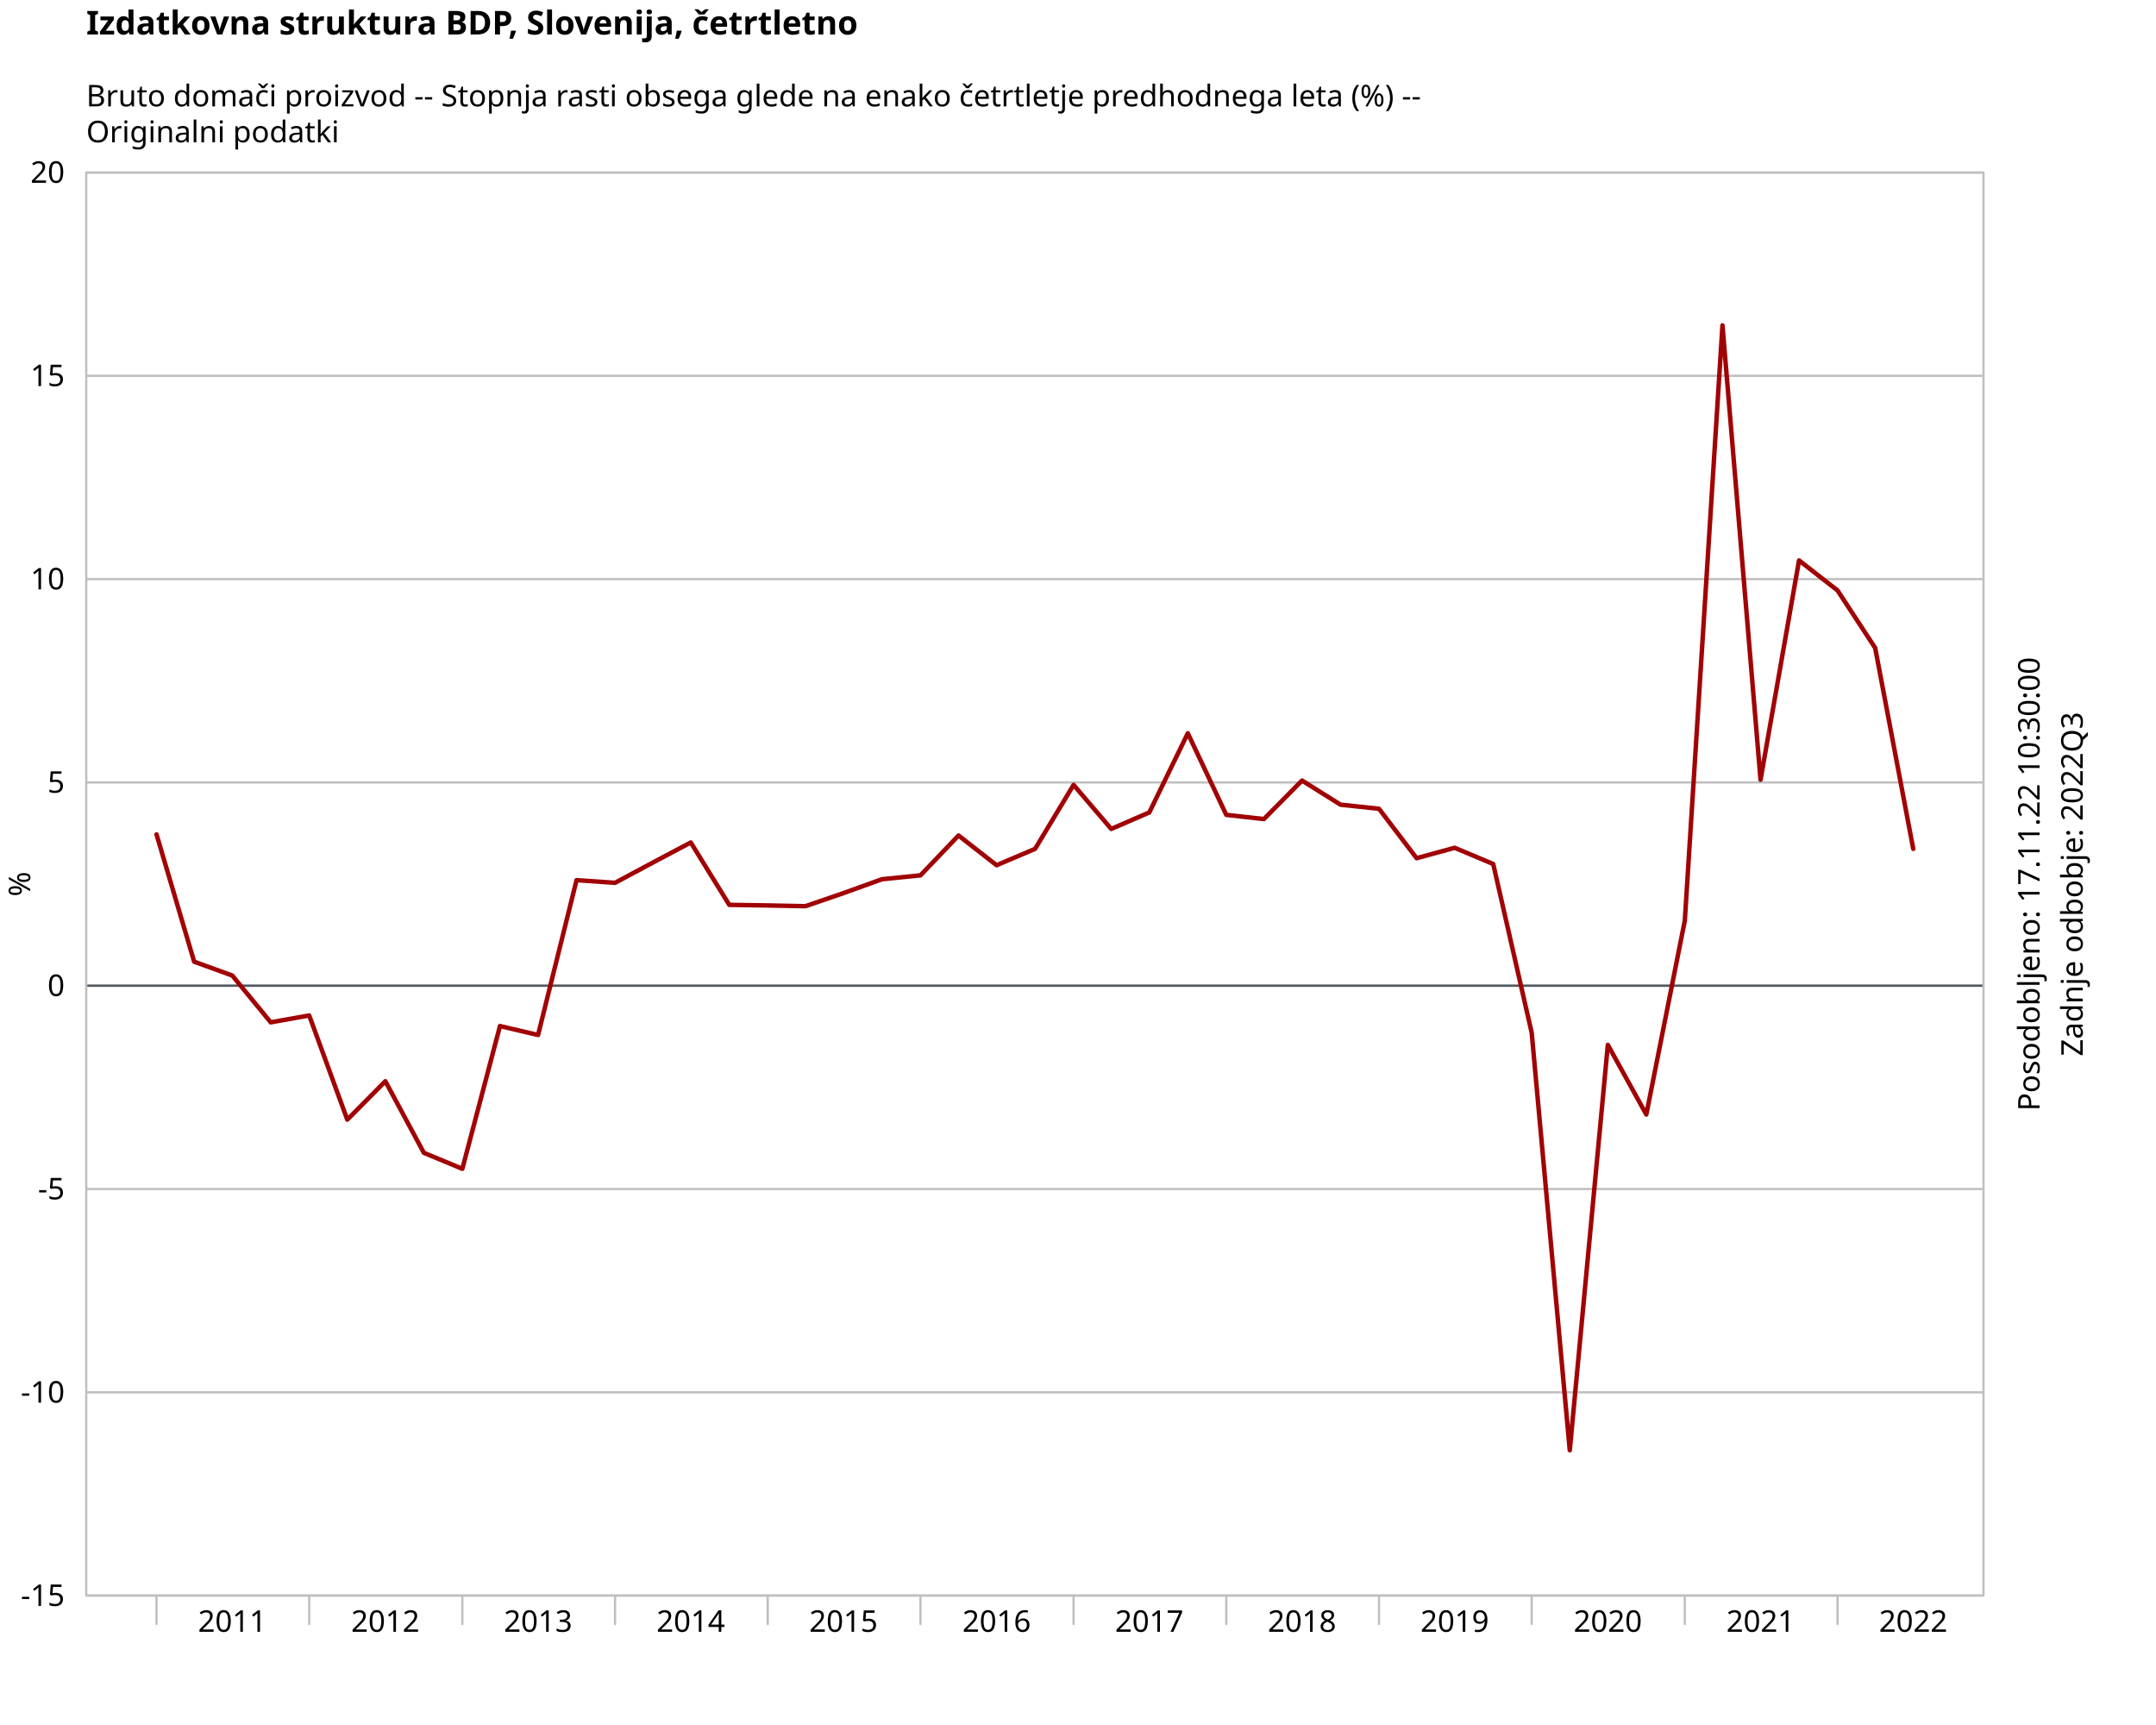
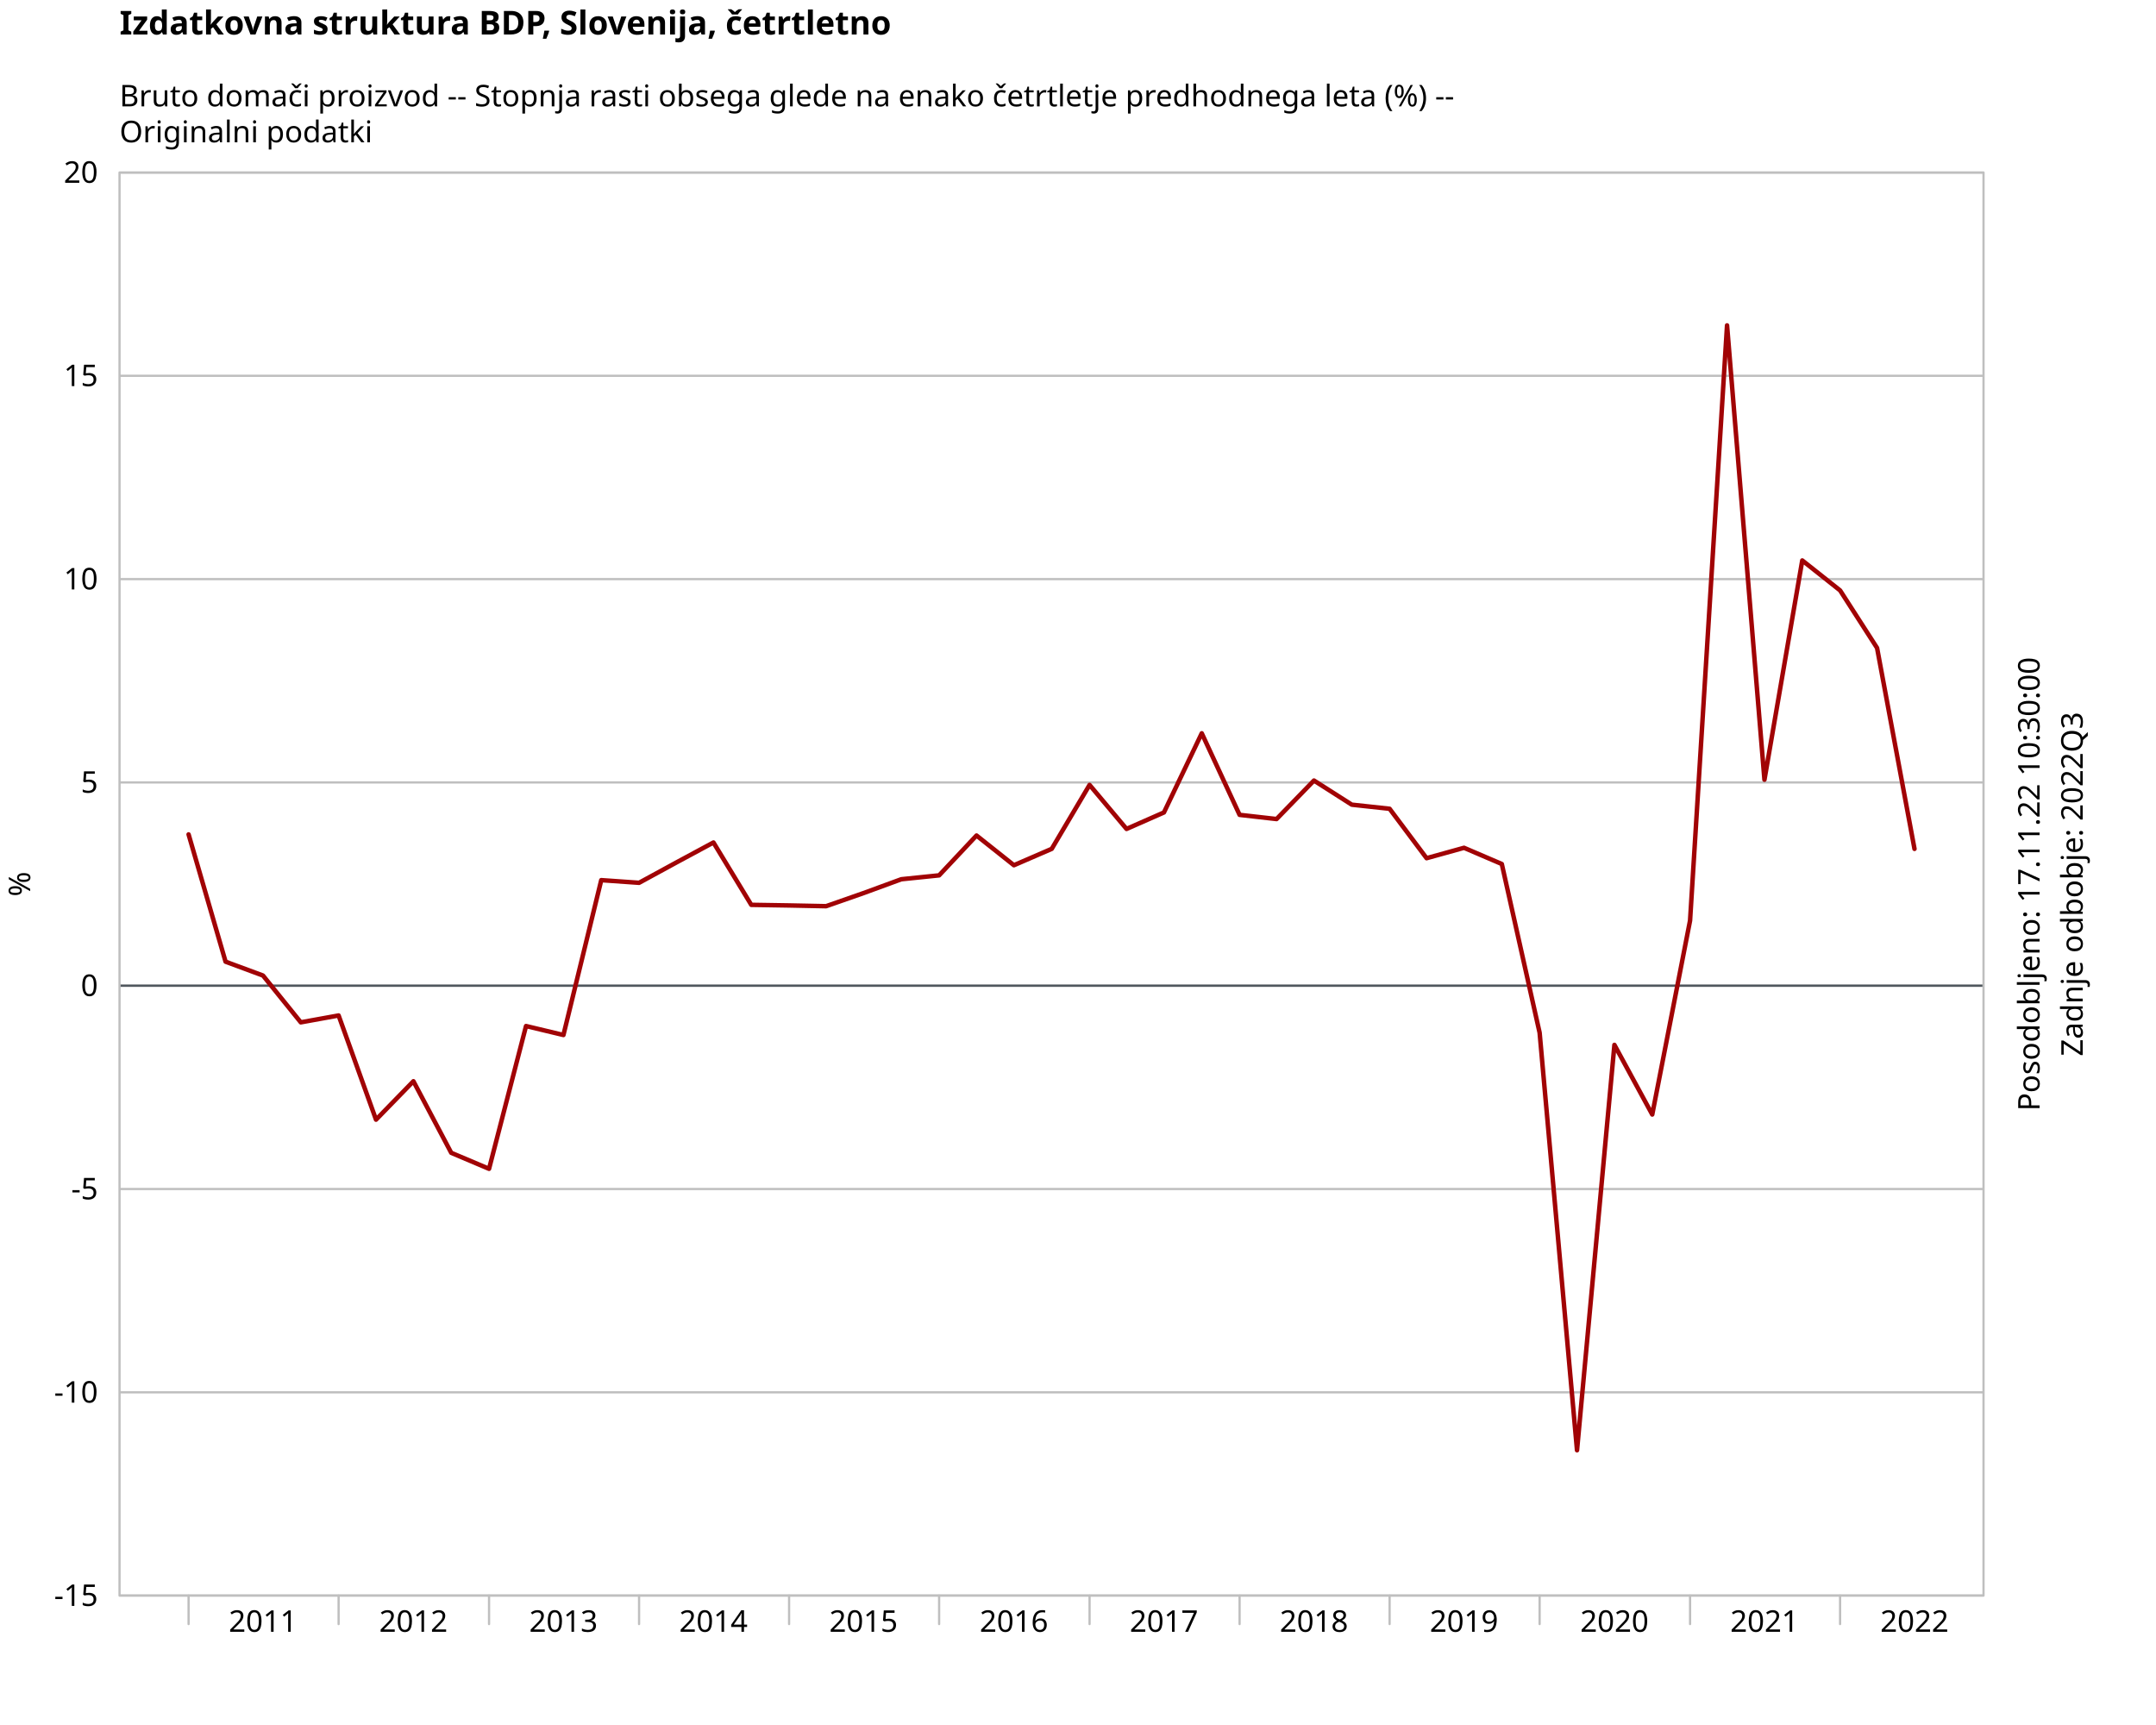
<svg xmlns="http://www.w3.org/2000/svg" class="svglite" data-engine-version="2.0" width="720.00pt" height="576.00pt" viewBox="0 0 720.00 576.00">
  <defs>
    <style type="text/css">
    .svglite line, .svglite polyline, .svglite polygon, .svglite path, .svglite rect, .svglite circle {
      fill: none;
      stroke: #000000;
      stroke-linecap: round;
      stroke-linejoin: round;
      stroke-miterlimit: 10.00;
    }
  </style>
  </defs>
  <rect width="100%" height="100%" style="stroke: none; fill: #FFFFFF;" />
  <defs>
    <clipPath id="cpMC4wMHw3MjAuMDB8MC4wMHw1NzYuMDA=">
      <rect x="0.00" y="0.00" width="720.00" height="576.00" />
    </clipPath>
  </defs>
  <g clip-path="url(#cpMC4wMHw3MjAuMDB8MC4wMHw1NzYuMDA=)">
</g>
  <defs>
-     <clipPath id="cpMjguODB8NjYyLjQwfDU3LjYwfDUzMi44MA==">
-       <rect x="28.80" y="57.60" width="633.60" height="475.20" />
+     <clipPath id="cpMzkuOTJ8NjYyLjQwfDU3LjYwfDUzMi44MA==">
+       <rect x="39.92" y="57.60" width="622.48" height="475.20" />
    </clipPath>
  </defs>
-   <g clip-path="url(#cpMjguODB8NjYyLjQwfDU3LjYwfDUzMi44MA==)">
-     <line x1="28.80" y1="532.80" x2="662.40" y2="532.80" style="stroke-width: 0.75; stroke: #BFBFBF;" />
-     <line x1="28.80" y1="464.91" x2="662.40" y2="464.91" style="stroke-width: 0.75; stroke: #BFBFBF;" />
-     <line x1="28.80" y1="397.03" x2="662.40" y2="397.03" style="stroke-width: 0.75; stroke: #BFBFBF;" />
-     <line x1="28.80" y1="329.14" x2="662.40" y2="329.14" style="stroke-width: 0.75; stroke: #BFBFBF;" />
-     <line x1="28.80" y1="261.26" x2="662.40" y2="261.26" style="stroke-width: 0.75; stroke: #BFBFBF;" />
-     <line x1="28.80" y1="193.37" x2="662.40" y2="193.37" style="stroke-width: 0.75; stroke: #BFBFBF;" />
-     <line x1="28.80" y1="125.49" x2="662.40" y2="125.49" style="stroke-width: 0.75; stroke: #BFBFBF;" />
-     <line x1="28.80" y1="57.60" x2="662.40" y2="57.60" style="stroke-width: 0.75; stroke: #BFBFBF;" />
+   <g clip-path="url(#cpMzkuOTJ8NjYyLjQwfDU3LjYwfDUzMi44MA==)">
+     <line x1="39.92" y1="532.80" x2="662.40" y2="532.80" style="stroke-width: 0.75; stroke: #BFBFBF;" />
+     <line x1="39.92" y1="464.91" x2="662.40" y2="464.91" style="stroke-width: 0.75; stroke: #BFBFBF;" />
+     <line x1="39.92" y1="397.03" x2="662.40" y2="397.03" style="stroke-width: 0.75; stroke: #BFBFBF;" />
+     <line x1="39.92" y1="329.14" x2="662.40" y2="329.14" style="stroke-width: 0.75; stroke: #BFBFBF;" />
+     <line x1="39.92" y1="261.26" x2="662.40" y2="261.26" style="stroke-width: 0.75; stroke: #BFBFBF;" />
+     <line x1="39.92" y1="193.37" x2="662.40" y2="193.37" style="stroke-width: 0.75; stroke: #BFBFBF;" />
+     <line x1="39.92" y1="125.49" x2="662.40" y2="125.49" style="stroke-width: 0.75; stroke: #BFBFBF;" />
+     <line x1="39.92" y1="57.60" x2="662.40" y2="57.60" style="stroke-width: 0.75; stroke: #BFBFBF;" />
  </g>
  <g clip-path="url(#cpMC4wMHw3MjAuMDB8MC4wMHw1NzYuMDA=)">
</g>
-   <g clip-path="url(#cpMjguODB8NjYyLjQwfDU3LjYwfDUzMi44MA==)">
-     <line x1="28.80" y1="-1028.57" x2="662.40" y2="-1028.57" style="stroke-width: 0.75; stroke: #50575E;" />
-     <line x1="28.80" y1="329.14" x2="662.40" y2="329.14" style="stroke-width: 0.75; stroke: #50575E;" />
-     <polyline points="52.27,278.62 64.84,321.12 77.56,325.74 90.41,341.37 103.26,339.08 115.98,373.87 128.69,361.04 141.55,384.94 154.40,390.28 166.97,342.61 179.69,345.60 192.54,293.89 205.40,294.78 217.97,288.05 230.68,281.32 243.54,302.14 256.39,302.34 268.97,302.59 281.68,298.22 294.53,293.59 307.39,292.29 320.10,278.99 332.82,288.91 345.67,283.44 358.52,262.09 371.10,276.79 383.81,271.29 396.67,244.85 409.52,272.09 422.09,273.49 434.81,260.63 447.66,268.69 460.52,270.06 473.09,286.56 485.80,283.09 498.66,288.50 511.51,344.84 524.23,484.26 536.94,348.90 549.79,372.15 562.65,307.39 575.22,108.65 587.94,260.36 600.79,187.14 613.64,197.15 626.22,216.36 638.93,283.45 " style="stroke-width: 1.50; stroke: #A10305;" />
+   <g clip-path="url(#cpMzkuOTJ8NjYyLjQwfDU3LjYwfDUzMi44MA==)">
+     <line x1="39.92" y1="-1028.57" x2="662.40" y2="-1028.57" style="stroke-width: 0.75; stroke: #50575E;" />
+     <line x1="39.92" y1="329.14" x2="662.40" y2="329.14" style="stroke-width: 0.75; stroke: #50575E;" />
+     <polyline points="62.98,278.62 75.33,321.12 87.82,325.74 100.45,341.37 113.08,339.08 125.57,373.87 138.06,361.04 150.69,384.94 163.32,390.28 175.67,342.61 188.16,345.60 200.79,293.89 213.42,294.78 225.77,288.05 238.26,281.32 250.89,302.14 263.52,302.34 275.87,302.59 288.36,298.22 300.99,293.59 313.62,292.29 326.11,278.99 338.60,288.91 351.23,283.44 363.86,262.09 376.21,276.79 388.70,271.29 401.33,244.85 413.96,272.09 426.31,273.49 438.80,260.63 451.43,268.69 464.06,270.06 476.41,286.56 488.91,283.09 501.53,288.50 514.16,344.84 526.65,484.26 539.14,348.90 551.77,372.15 564.40,307.39 576.75,108.65 589.24,260.36 601.87,187.14 614.50,197.15 626.85,216.36 639.35,283.45 " style="stroke-width: 1.50; stroke: #A10305;" />
  </g>
  <g clip-path="url(#cpMC4wMHw3MjAuMDB8MC4wMHw1NzYuMDA=)">
-     <line x1="52.27" y1="532.80" x2="52.27" y2="542.30" style="stroke-width: 0.75; stroke: #BFBFBF;" />
-     <line x1="103.26" y1="532.80" x2="103.26" y2="542.30" style="stroke-width: 0.75; stroke: #BFBFBF;" />
-     <line x1="154.40" y1="532.80" x2="154.40" y2="542.30" style="stroke-width: 0.75; stroke: #BFBFBF;" />
-     <line x1="205.40" y1="532.80" x2="205.40" y2="542.30" style="stroke-width: 0.75; stroke: #BFBFBF;" />
-     <line x1="256.39" y1="532.80" x2="256.39" y2="542.30" style="stroke-width: 0.75; stroke: #BFBFBF;" />
-     <line x1="307.39" y1="532.80" x2="307.39" y2="542.30" style="stroke-width: 0.75; stroke: #BFBFBF;" />
-     <line x1="358.52" y1="532.80" x2="358.52" y2="542.30" style="stroke-width: 0.75; stroke: #BFBFBF;" />
-     <line x1="409.52" y1="532.80" x2="409.52" y2="542.30" style="stroke-width: 0.75; stroke: #BFBFBF;" />
-     <line x1="460.52" y1="532.80" x2="460.52" y2="542.30" style="stroke-width: 0.75; stroke: #BFBFBF;" />
-     <line x1="511.51" y1="532.80" x2="511.51" y2="542.30" style="stroke-width: 0.75; stroke: #BFBFBF;" />
-     <line x1="562.65" y1="532.80" x2="562.65" y2="542.30" style="stroke-width: 0.75; stroke: #BFBFBF;" />
-     <line x1="613.64" y1="532.80" x2="613.64" y2="542.30" style="stroke-width: 0.75; stroke: #BFBFBF;" />
-     <text x="77.56" y="544.88" text-anchor="middle" style="font-size: 10.00px; font-family: sans;" textLength="22.25px" lengthAdjust="spacingAndGlyphs">2011</text>
-     <text x="128.69" y="544.88" text-anchor="middle" style="font-size: 10.00px; font-family: sans;" textLength="22.25px" lengthAdjust="spacingAndGlyphs">2012</text>
-     <text x="179.69" y="544.88" text-anchor="middle" style="font-size: 10.00px; font-family: sans;" textLength="22.25px" lengthAdjust="spacingAndGlyphs">2013</text>
-     <text x="230.68" y="544.88" text-anchor="middle" style="font-size: 10.00px; font-family: sans;" textLength="22.25px" lengthAdjust="spacingAndGlyphs">2014</text>
-     <text x="281.68" y="544.88" text-anchor="middle" style="font-size: 10.00px; font-family: sans;" textLength="22.25px" lengthAdjust="spacingAndGlyphs">2015</text>
-     <text x="332.82" y="544.88" text-anchor="middle" style="font-size: 10.00px; font-family: sans;" textLength="22.25px" lengthAdjust="spacingAndGlyphs">2016</text>
-     <text x="383.81" y="544.88" text-anchor="middle" style="font-size: 10.00px; font-family: sans;" textLength="22.25px" lengthAdjust="spacingAndGlyphs">2017</text>
-     <text x="434.81" y="544.88" text-anchor="middle" style="font-size: 10.00px; font-family: sans;" textLength="22.25px" lengthAdjust="spacingAndGlyphs">2018</text>
-     <text x="485.80" y="544.88" text-anchor="middle" style="font-size: 10.00px; font-family: sans;" textLength="22.25px" lengthAdjust="spacingAndGlyphs">2019</text>
-     <text x="536.94" y="544.88" text-anchor="middle" style="font-size: 10.00px; font-family: sans;" textLength="22.25px" lengthAdjust="spacingAndGlyphs">2020</text>
-     <text x="587.94" y="544.88" text-anchor="middle" style="font-size: 10.00px; font-family: sans;" textLength="22.25px" lengthAdjust="spacingAndGlyphs">2021</text>
-     <text x="638.93" y="544.88" text-anchor="middle" style="font-size: 10.00px; font-family: sans;" textLength="22.25px" lengthAdjust="spacingAndGlyphs">2022</text>
-     <text x="21.60" y="536.24" text-anchor="end" style="font-size: 10.00px; font-family: sans;" textLength="14.45px" lengthAdjust="spacingAndGlyphs">-15</text>
-     <text x="21.60" y="468.36" text-anchor="end" style="font-size: 10.00px; font-family: sans;" textLength="14.45px" lengthAdjust="spacingAndGlyphs">-10</text>
-     <text x="21.60" y="400.47" text-anchor="end" style="font-size: 10.00px; font-family: sans;" textLength="8.89px" lengthAdjust="spacingAndGlyphs">-5</text>
-     <text x="21.60" y="332.58" text-anchor="end" style="font-size: 10.00px; font-family: sans;" textLength="5.56px" lengthAdjust="spacingAndGlyphs">0</text>
-     <text x="21.60" y="264.70" text-anchor="end" style="font-size: 10.00px; font-family: sans;" textLength="5.56px" lengthAdjust="spacingAndGlyphs">5</text>
-     <text x="21.60" y="196.81" text-anchor="end" style="font-size: 10.00px; font-family: sans;" textLength="11.12px" lengthAdjust="spacingAndGlyphs">10</text>
-     <text x="21.60" y="128.93" text-anchor="end" style="font-size: 10.00px; font-family: sans;" textLength="11.12px" lengthAdjust="spacingAndGlyphs">15</text>
-     <text x="21.60" y="61.04" text-anchor="end" style="font-size: 10.00px; font-family: sans;" textLength="11.12px" lengthAdjust="spacingAndGlyphs">20</text>
-     <polygon points="28.80,532.80 662.40,532.80 662.40,57.60 28.80,57.60 " style="stroke-width: 0.75; stroke: #BFBFBF; fill: none;" />
-     <text x="28.80" y="35.52" style="font-size: 10.00px; font-family: sans;" textLength="423.05px" lengthAdjust="spacingAndGlyphs">Bruto domači proizvod -- Stopnja rasti obsega glede na enako četrtletje predhodnega leta (%) --</text>
-     <text x="28.80" y="47.52" style="font-size: 10.00px; font-family: sans;" textLength="77.27px" lengthAdjust="spacingAndGlyphs">Originalni podatki</text>
+     <line x1="62.98" y1="532.80" x2="62.98" y2="542.30" style="stroke-width: 0.75; stroke: #BFBFBF;" />
+     <line x1="113.08" y1="532.80" x2="113.08" y2="542.30" style="stroke-width: 0.75; stroke: #BFBFBF;" />
+     <line x1="163.32" y1="532.80" x2="163.32" y2="542.30" style="stroke-width: 0.75; stroke: #BFBFBF;" />
+     <line x1="213.42" y1="532.80" x2="213.42" y2="542.30" style="stroke-width: 0.75; stroke: #BFBFBF;" />
+     <line x1="263.52" y1="532.80" x2="263.52" y2="542.30" style="stroke-width: 0.75; stroke: #BFBFBF;" />
+     <line x1="313.62" y1="532.80" x2="313.62" y2="542.30" style="stroke-width: 0.75; stroke: #BFBFBF;" />
+     <line x1="363.86" y1="532.80" x2="363.86" y2="542.30" style="stroke-width: 0.75; stroke: #BFBFBF;" />
+     <line x1="413.96" y1="532.80" x2="413.96" y2="542.30" style="stroke-width: 0.75; stroke: #BFBFBF;" />
+     <line x1="464.06" y1="532.80" x2="464.06" y2="542.30" style="stroke-width: 0.75; stroke: #BFBFBF;" />
+     <line x1="514.16" y1="532.80" x2="514.16" y2="542.30" style="stroke-width: 0.75; stroke: #BFBFBF;" />
+     <line x1="564.40" y1="532.80" x2="564.40" y2="542.30" style="stroke-width: 0.75; stroke: #BFBFBF;" />
+     <line x1="614.50" y1="532.80" x2="614.50" y2="542.30" style="stroke-width: 0.75; stroke: #BFBFBF;" />
+     <text x="87.82" y="544.88" text-anchor="middle" style="font-size: 10.00px; font-family: sans;" textLength="22.25px" lengthAdjust="spacingAndGlyphs">2011</text>
+     <text x="138.06" y="544.88" text-anchor="middle" style="font-size: 10.00px; font-family: sans;" textLength="22.25px" lengthAdjust="spacingAndGlyphs">2012</text>
+     <text x="188.16" y="544.88" text-anchor="middle" style="font-size: 10.00px; font-family: sans;" textLength="22.25px" lengthAdjust="spacingAndGlyphs">2013</text>
+     <text x="238.26" y="544.88" text-anchor="middle" style="font-size: 10.00px; font-family: sans;" textLength="22.25px" lengthAdjust="spacingAndGlyphs">2014</text>
+     <text x="288.36" y="544.88" text-anchor="middle" style="font-size: 10.00px; font-family: sans;" textLength="22.25px" lengthAdjust="spacingAndGlyphs">2015</text>
+     <text x="338.60" y="544.88" text-anchor="middle" style="font-size: 10.00px; font-family: sans;" textLength="22.25px" lengthAdjust="spacingAndGlyphs">2016</text>
+     <text x="388.70" y="544.88" text-anchor="middle" style="font-size: 10.00px; font-family: sans;" textLength="22.25px" lengthAdjust="spacingAndGlyphs">2017</text>
+     <text x="438.80" y="544.88" text-anchor="middle" style="font-size: 10.00px; font-family: sans;" textLength="22.25px" lengthAdjust="spacingAndGlyphs">2018</text>
+     <text x="488.91" y="544.88" text-anchor="middle" style="font-size: 10.00px; font-family: sans;" textLength="22.25px" lengthAdjust="spacingAndGlyphs">2019</text>
+     <text x="539.14" y="544.88" text-anchor="middle" style="font-size: 10.00px; font-family: sans;" textLength="22.25px" lengthAdjust="spacingAndGlyphs">2020</text>
+     <text x="589.24" y="544.88" text-anchor="middle" style="font-size: 10.00px; font-family: sans;" textLength="22.25px" lengthAdjust="spacingAndGlyphs">2021</text>
+     <text x="639.35" y="544.88" text-anchor="middle" style="font-size: 10.00px; font-family: sans;" textLength="22.25px" lengthAdjust="spacingAndGlyphs">2022</text>
+     <text x="32.72" y="536.24" text-anchor="end" style="font-size: 10.00px; font-family: sans;" textLength="14.45px" lengthAdjust="spacingAndGlyphs">-15</text>
+     <text x="32.72" y="468.36" text-anchor="end" style="font-size: 10.00px; font-family: sans;" textLength="14.45px" lengthAdjust="spacingAndGlyphs">-10</text>
+     <text x="32.72" y="400.47" text-anchor="end" style="font-size: 10.00px; font-family: sans;" textLength="11.67px" lengthAdjust="spacingAndGlyphs"> -5</text>
+     <text x="32.72" y="332.58" text-anchor="end" style="font-size: 10.00px; font-family: sans;" textLength="11.12px" lengthAdjust="spacingAndGlyphs">  0</text>
+     <text x="32.72" y="264.70" text-anchor="end" style="font-size: 10.00px; font-family: sans;" textLength="11.12px" lengthAdjust="spacingAndGlyphs">  5</text>
+     <text x="32.72" y="196.81" text-anchor="end" style="font-size: 10.00px; font-family: sans;" textLength="13.90px" lengthAdjust="spacingAndGlyphs"> 10</text>
+     <text x="32.72" y="128.93" text-anchor="end" style="font-size: 10.00px; font-family: sans;" textLength="13.90px" lengthAdjust="spacingAndGlyphs"> 15</text>
+     <text x="32.72" y="61.04" text-anchor="end" style="font-size: 10.00px; font-family: sans;" textLength="13.90px" lengthAdjust="spacingAndGlyphs"> 20</text>
+     <polygon points="39.92,532.80 662.40,532.80 662.40,57.60 39.92,57.60 " style="stroke-width: 0.75; stroke: #BFBFBF; fill: none;" />
+     <text x="39.92" y="35.52" style="font-size: 10.00px; font-family: sans;" textLength="423.05px" lengthAdjust="spacingAndGlyphs">Bruto domači proizvod -- Stopnja rasti obsega glede na enako četrtletje predhodnega leta (%) --</text>
+     <text x="39.92" y="47.52" style="font-size: 10.00px; font-family: sans;" textLength="77.27px" lengthAdjust="spacingAndGlyphs">Originalni podatki</text>
    <text transform="translate(10.08,295.20) rotate(-90)" text-anchor="middle" style="font-size: 10.00px; font-family: sans;" textLength="8.89px" lengthAdjust="spacingAndGlyphs">%</text>
    <text transform="translate(681.12,295.20) rotate(-90)" text-anchor="middle" style="font-size: 10.00px; font-family: sans;" textLength="146.80px" lengthAdjust="spacingAndGlyphs">Posodobljeno: 17.11.22 10:30:00</text>
    <text transform="translate(695.52,295.20) rotate(-90)" text-anchor="middle" style="font-size: 10.00px; font-family: sans;" textLength="110.09px" lengthAdjust="spacingAndGlyphs">Zadnje odbobje: 2022Q3</text>
-     <text x="28.80" y="11.52" style="font-size: 11.00px; font-weight: bold; font-family: sans;" textLength="226.87px" lengthAdjust="spacingAndGlyphs">Izdatkovna struktura BDP, Slovenija, četrtletno</text>
+     <text x="39.92" y="11.52" style="font-size: 11.00px; font-weight: bold; font-family: sans;" textLength="226.87px" lengthAdjust="spacingAndGlyphs">Izdatkovna struktura BDP, Slovenija, četrtletno</text>
  </g>
</svg>
